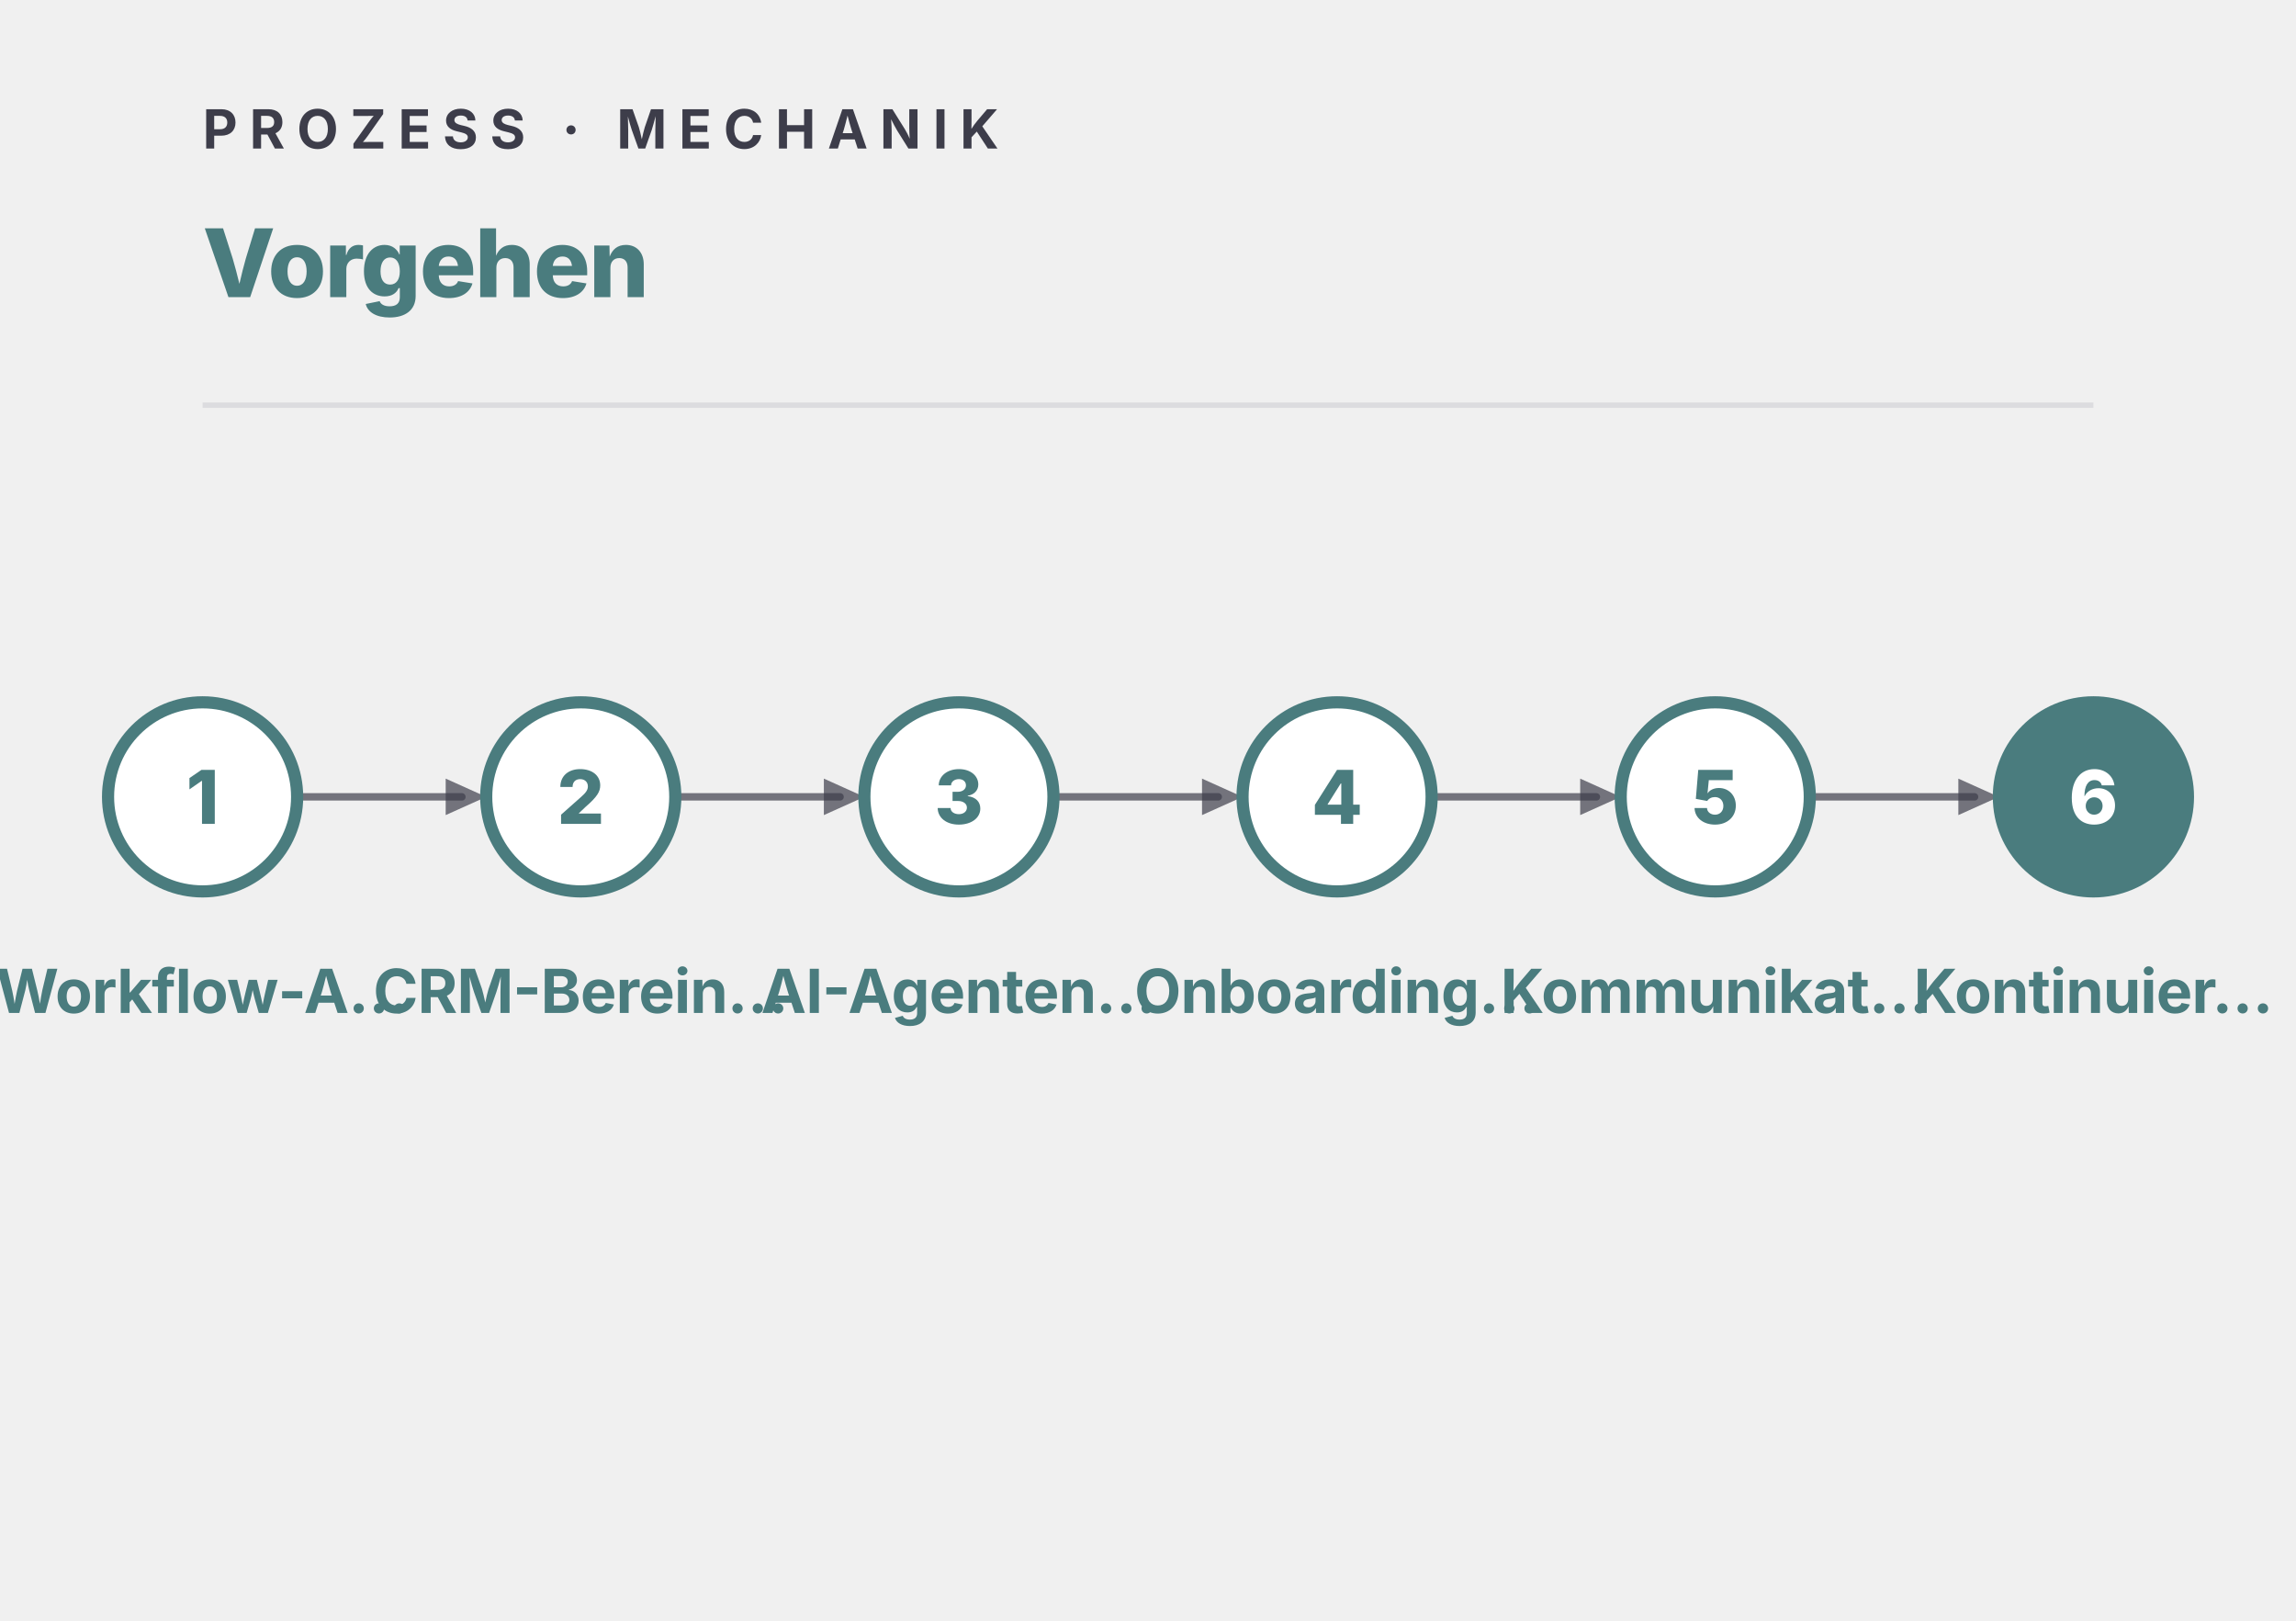
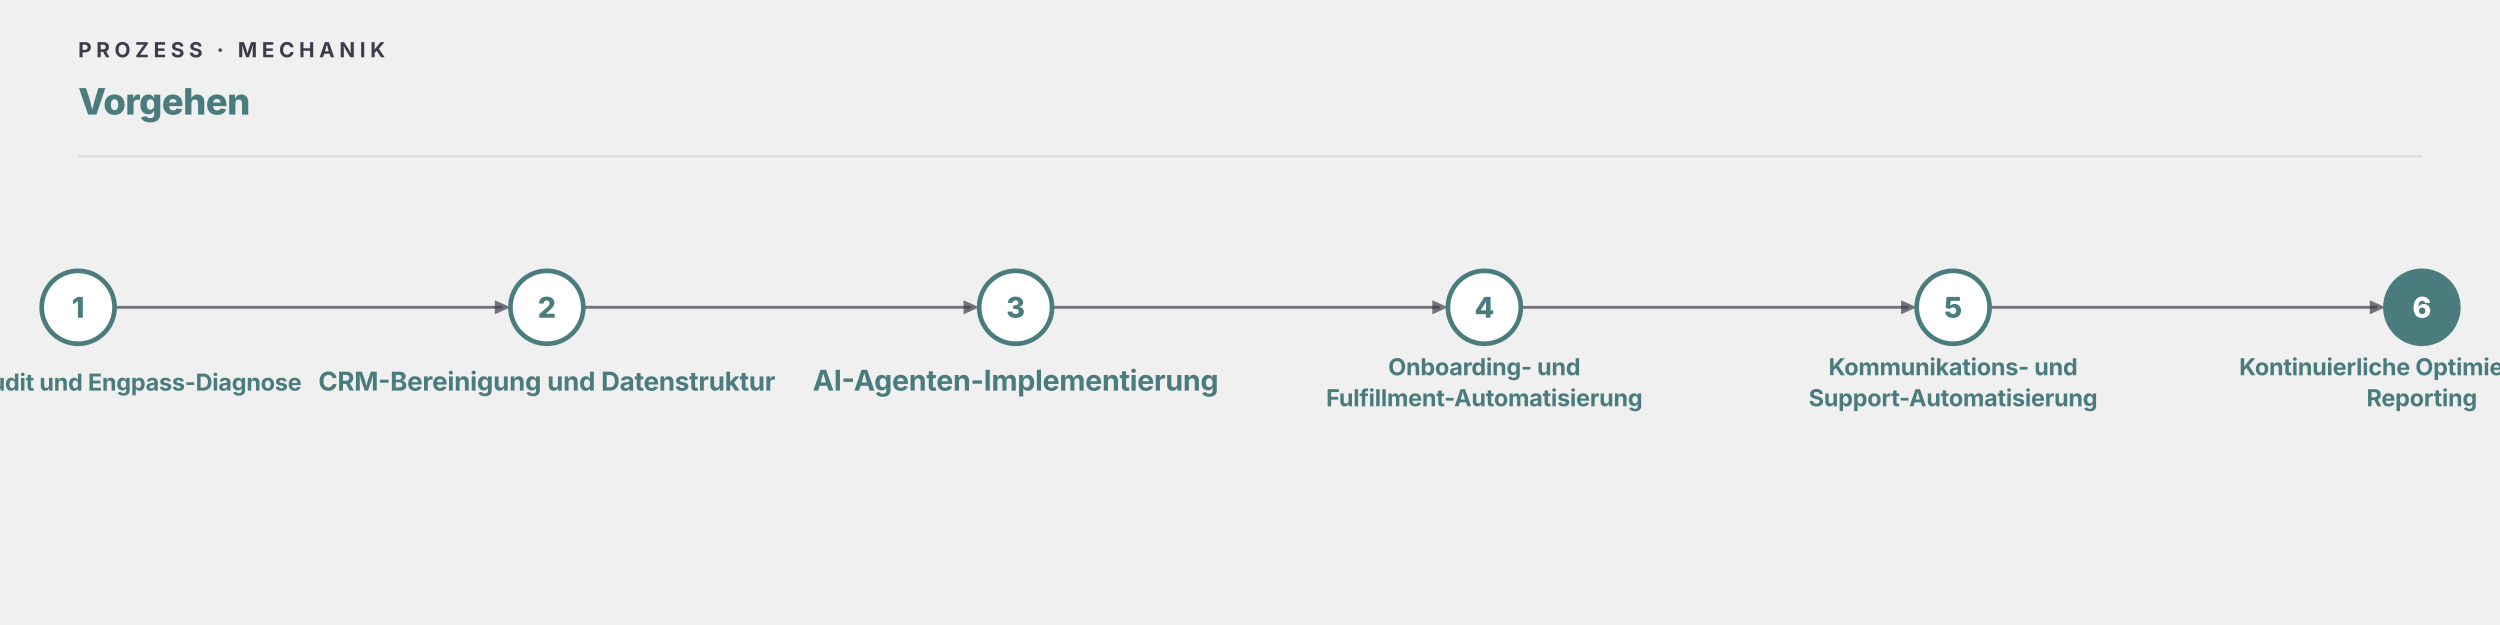
- <svg xmlns="http://www.w3.org/2000/svg" viewBox="0 0 340 240" width="340" height="240">
+ <svg xmlns="http://www.w3.org/2000/svg" viewBox="0 0 960 240" width="960" height="240">
  <text x="30" y="22" font-family="Inter, sans-serif" font-weight="700" font-size="8" letter-spacing="0.22em" fill="#3d3d4a">PROZESS · MECHANIK</text>
  <text x="30" y="44" font-family="Inter, sans-serif" font-weight="800" font-size="14" fill="#4A7C7E" letter-spacing="-0.015em">Vorgehen</text>
-   <line x1="30" y1="60" x2="310" y2="60" stroke="#dcdcdf" stroke-width="0.8" />
-   <line x1="44.0" y1="118.0" x2="68.4" y2="118.0" stroke="#3d3d4a" stroke-width="1.1" stroke-linecap="round" opacity="0.7" />
-   <path d="M 72.0 118.0 L 66.0 120.7 L 66.0 115.3 Z" fill="#3d3d4a" opacity="0.7" />
-   <line x1="100.0" y1="118.0" x2="124.4" y2="118.0" stroke="#3d3d4a" stroke-width="1.1" stroke-linecap="round" opacity="0.7" />
-   <path d="M 128.0 118.0 L 122.0 120.7 L 122.0 115.3 Z" fill="#3d3d4a" opacity="0.7" />
-   <line x1="156.0" y1="118.0" x2="180.4" y2="118.0" stroke="#3d3d4a" stroke-width="1.1" stroke-linecap="round" opacity="0.7" />
-   <path d="M 184.0 118.0 L 178.0 120.7 L 178.0 115.3 Z" fill="#3d3d4a" opacity="0.7" />
-   <line x1="212.0" y1="118.0" x2="236.4" y2="118.0" stroke="#3d3d4a" stroke-width="1.1" stroke-linecap="round" opacity="0.7" />
-   <path d="M 240.0 118.0 L 234.0 120.7 L 234.0 115.3 Z" fill="#3d3d4a" opacity="0.7" />
-   <line x1="268.0" y1="118.0" x2="292.4" y2="118.0" stroke="#3d3d4a" stroke-width="1.1" stroke-linecap="round" opacity="0.7" />
-   <path d="M 296.0 118.0 L 290.0 120.7 L 290.0 115.3 Z" fill="#3d3d4a" opacity="0.7" />
+   <line x1="30" y1="60" x2="930" y2="60" stroke="#dcdcdf" stroke-width="0.8" />
+   <line x1="44.0" y1="118.0" x2="192.4" y2="118.0" stroke="#3d3d4a" stroke-width="1.1" stroke-linecap="round" opacity="0.7" />
+   <path d="M 196.0 118.0 L 190.0 120.7 L 190.0 115.3 Z" fill="#3d3d4a" opacity="0.7" />
+   <line x1="224.0" y1="118.0" x2="372.4" y2="118.0" stroke="#3d3d4a" stroke-width="1.1" stroke-linecap="round" opacity="0.7" />
+   <path d="M 376.0 118.0 L 370.0 120.7 L 370.0 115.3 Z" fill="#3d3d4a" opacity="0.7" />
+   <line x1="404.0" y1="118.0" x2="552.4" y2="118.0" stroke="#3d3d4a" stroke-width="1.1" stroke-linecap="round" opacity="0.7" />
+   <path d="M 556.0 118.0 L 550.0 120.7 L 550.0 115.3 Z" fill="#3d3d4a" opacity="0.7" />
+   <line x1="584.0" y1="118.0" x2="732.4" y2="118.0" stroke="#3d3d4a" stroke-width="1.1" stroke-linecap="round" opacity="0.7" />
+   <path d="M 736.0 118.0 L 730.0 120.7 L 730.0 115.3 Z" fill="#3d3d4a" opacity="0.7" />
+   <line x1="764.0" y1="118.0" x2="912.4" y2="118.0" stroke="#3d3d4a" stroke-width="1.1" stroke-linecap="round" opacity="0.7" />
+   <path d="M 916.0 118.0 L 910.0 120.7 L 910.0 115.3 Z" fill="#3d3d4a" opacity="0.7" />
  <circle cx="30.0" cy="118" r="14" fill="white" stroke="#4A7C7E" stroke-width="1.8" />
  <text x="30.0" y="122" text-anchor="middle" font-family="Inter, sans-serif" font-weight="800" font-size="11" fill="#4A7C7E">1</text>
-   <circle cx="86.0" cy="118" r="14" fill="white" stroke="#4A7C7E" stroke-width="1.8" />
-   <text x="86.0" y="122" text-anchor="middle" font-family="Inter, sans-serif" font-weight="800" font-size="11" fill="#4A7C7E">2</text>
-   <circle cx="142.0" cy="118" r="14" fill="white" stroke="#4A7C7E" stroke-width="1.8" />
-   <text x="142.0" y="122" text-anchor="middle" font-family="Inter, sans-serif" font-weight="800" font-size="11" fill="#4A7C7E">3</text>
-   <circle cx="198.0" cy="118" r="14" fill="white" stroke="#4A7C7E" stroke-width="1.8" />
-   <text x="198.0" y="122" text-anchor="middle" font-family="Inter, sans-serif" font-weight="800" font-size="11" fill="#4A7C7E">4</text>
-   <circle cx="254.0" cy="118" r="14" fill="white" stroke="#4A7C7E" stroke-width="1.8" />
-   <text x="254.0" y="122" text-anchor="middle" font-family="Inter, sans-serif" font-weight="800" font-size="11" fill="#4A7C7E">5</text>
-   <circle cx="310.0" cy="118" r="14" fill="#4A7C7E" stroke="#4A7C7E" stroke-width="1.8" />
-   <text x="310.0" y="122" text-anchor="middle" font-family="Inter, sans-serif" font-weight="800" font-size="11" fill="white">6</text>
-   <text x="30.0" y="150" text-anchor="middle" font-family="Inter, sans-serif" font-weight="700" font-size="9" fill="#4A7C7E" letter-spacing="-0.01em">Workflow-A…</text>
-   <text x="86.0" y="150" text-anchor="middle" font-family="Inter, sans-serif" font-weight="700" font-size="9" fill="#4A7C7E" letter-spacing="-0.01em">CRM-Berein…</text>
-   <text x="142.0" y="150" text-anchor="middle" font-family="Inter, sans-serif" font-weight="700" font-size="9" fill="#4A7C7E" letter-spacing="-0.01em">AI-Agenten…</text>
-   <text x="198.0" y="150" text-anchor="middle" font-family="Inter, sans-serif" font-weight="700" font-size="9" fill="#4A7C7E" letter-spacing="-0.01em">Onboarding…</text>
-   <text x="254.0" y="150" text-anchor="middle" font-family="Inter, sans-serif" font-weight="700" font-size="9" fill="#4A7C7E" letter-spacing="-0.01em">Kommunikat…</text>
-   <text x="310.0" y="150" text-anchor="middle" font-family="Inter, sans-serif" font-weight="700" font-size="9" fill="#4A7C7E" letter-spacing="-0.01em">Kontinuier…</text>
+   <circle cx="210.0" cy="118" r="14" fill="white" stroke="#4A7C7E" stroke-width="1.8" />
+   <text x="210.0" y="122" text-anchor="middle" font-family="Inter, sans-serif" font-weight="800" font-size="11" fill="#4A7C7E">2</text>
+   <circle cx="390.0" cy="118" r="14" fill="white" stroke="#4A7C7E" stroke-width="1.8" />
+   <text x="390.0" y="122" text-anchor="middle" font-family="Inter, sans-serif" font-weight="800" font-size="11" fill="#4A7C7E">3</text>
+   <circle cx="570.0" cy="118" r="14" fill="white" stroke="#4A7C7E" stroke-width="1.8" />
+   <text x="570.0" y="122" text-anchor="middle" font-family="Inter, sans-serif" font-weight="800" font-size="11" fill="#4A7C7E">4</text>
+   <circle cx="750.0" cy="118" r="14" fill="white" stroke="#4A7C7E" stroke-width="1.8" />
+   <text x="750.0" y="122" text-anchor="middle" font-family="Inter, sans-serif" font-weight="800" font-size="11" fill="#4A7C7E">5</text>
+   <circle cx="930.0" cy="118" r="14" fill="#4A7C7E" stroke="#4A7C7E" stroke-width="1.8" />
+   <text x="930.0" y="122" text-anchor="middle" font-family="Inter, sans-serif" font-weight="800" font-size="11" fill="white">6</text>
+   <text x="30.0" y="150" text-anchor="middle" font-family="Inter, sans-serif" font-weight="700" font-size="9" fill="#4A7C7E" letter-spacing="-0.01em">Workflow-Audit und Engpass-Diagnose</text>
+   <text x="210.0" y="150" text-anchor="middle" font-family="Inter, sans-serif" font-weight="700" font-size="10" fill="#4A7C7E" letter-spacing="-0.01em">CRM-Bereinigung und Datenstruktur</text>
+   <text x="390.0" y="150" text-anchor="middle" font-family="Inter, sans-serif" font-weight="700" font-size="11" fill="#4A7C7E" letter-spacing="-0.01em">AI-Agenten-Implementierung</text>
+   <text x="570.0" y="144.1" text-anchor="middle" font-family="Inter, sans-serif" font-weight="700" font-size="9" fill="#4A7C7E" letter-spacing="-0.01em">Onboarding- und</text>
+   <text x="570.0" y="156.0" text-anchor="middle" font-family="Inter, sans-serif" font-weight="700" font-size="9" fill="#4A7C7E" letter-spacing="-0.01em">Fulfillment-Automatisierung</text>
+   <text x="750.0" y="144.1" text-anchor="middle" font-family="Inter, sans-serif" font-weight="700" font-size="9" fill="#4A7C7E" letter-spacing="-0.01em">Kommunikations- und</text>
+   <text x="750.0" y="156.0" text-anchor="middle" font-family="Inter, sans-serif" font-weight="700" font-size="9" fill="#4A7C7E" letter-spacing="-0.01em">Support-Automatisierung</text>
+   <text x="930.0" y="144.1" text-anchor="middle" font-family="Inter, sans-serif" font-weight="700" font-size="9" fill="#4A7C7E" letter-spacing="-0.01em">Kontinuierliche Optimierung und</text>
+   <text x="930.0" y="156.0" text-anchor="middle" font-family="Inter, sans-serif" font-weight="700" font-size="9" fill="#4A7C7E" letter-spacing="-0.01em">Reporting</text>
</svg>
